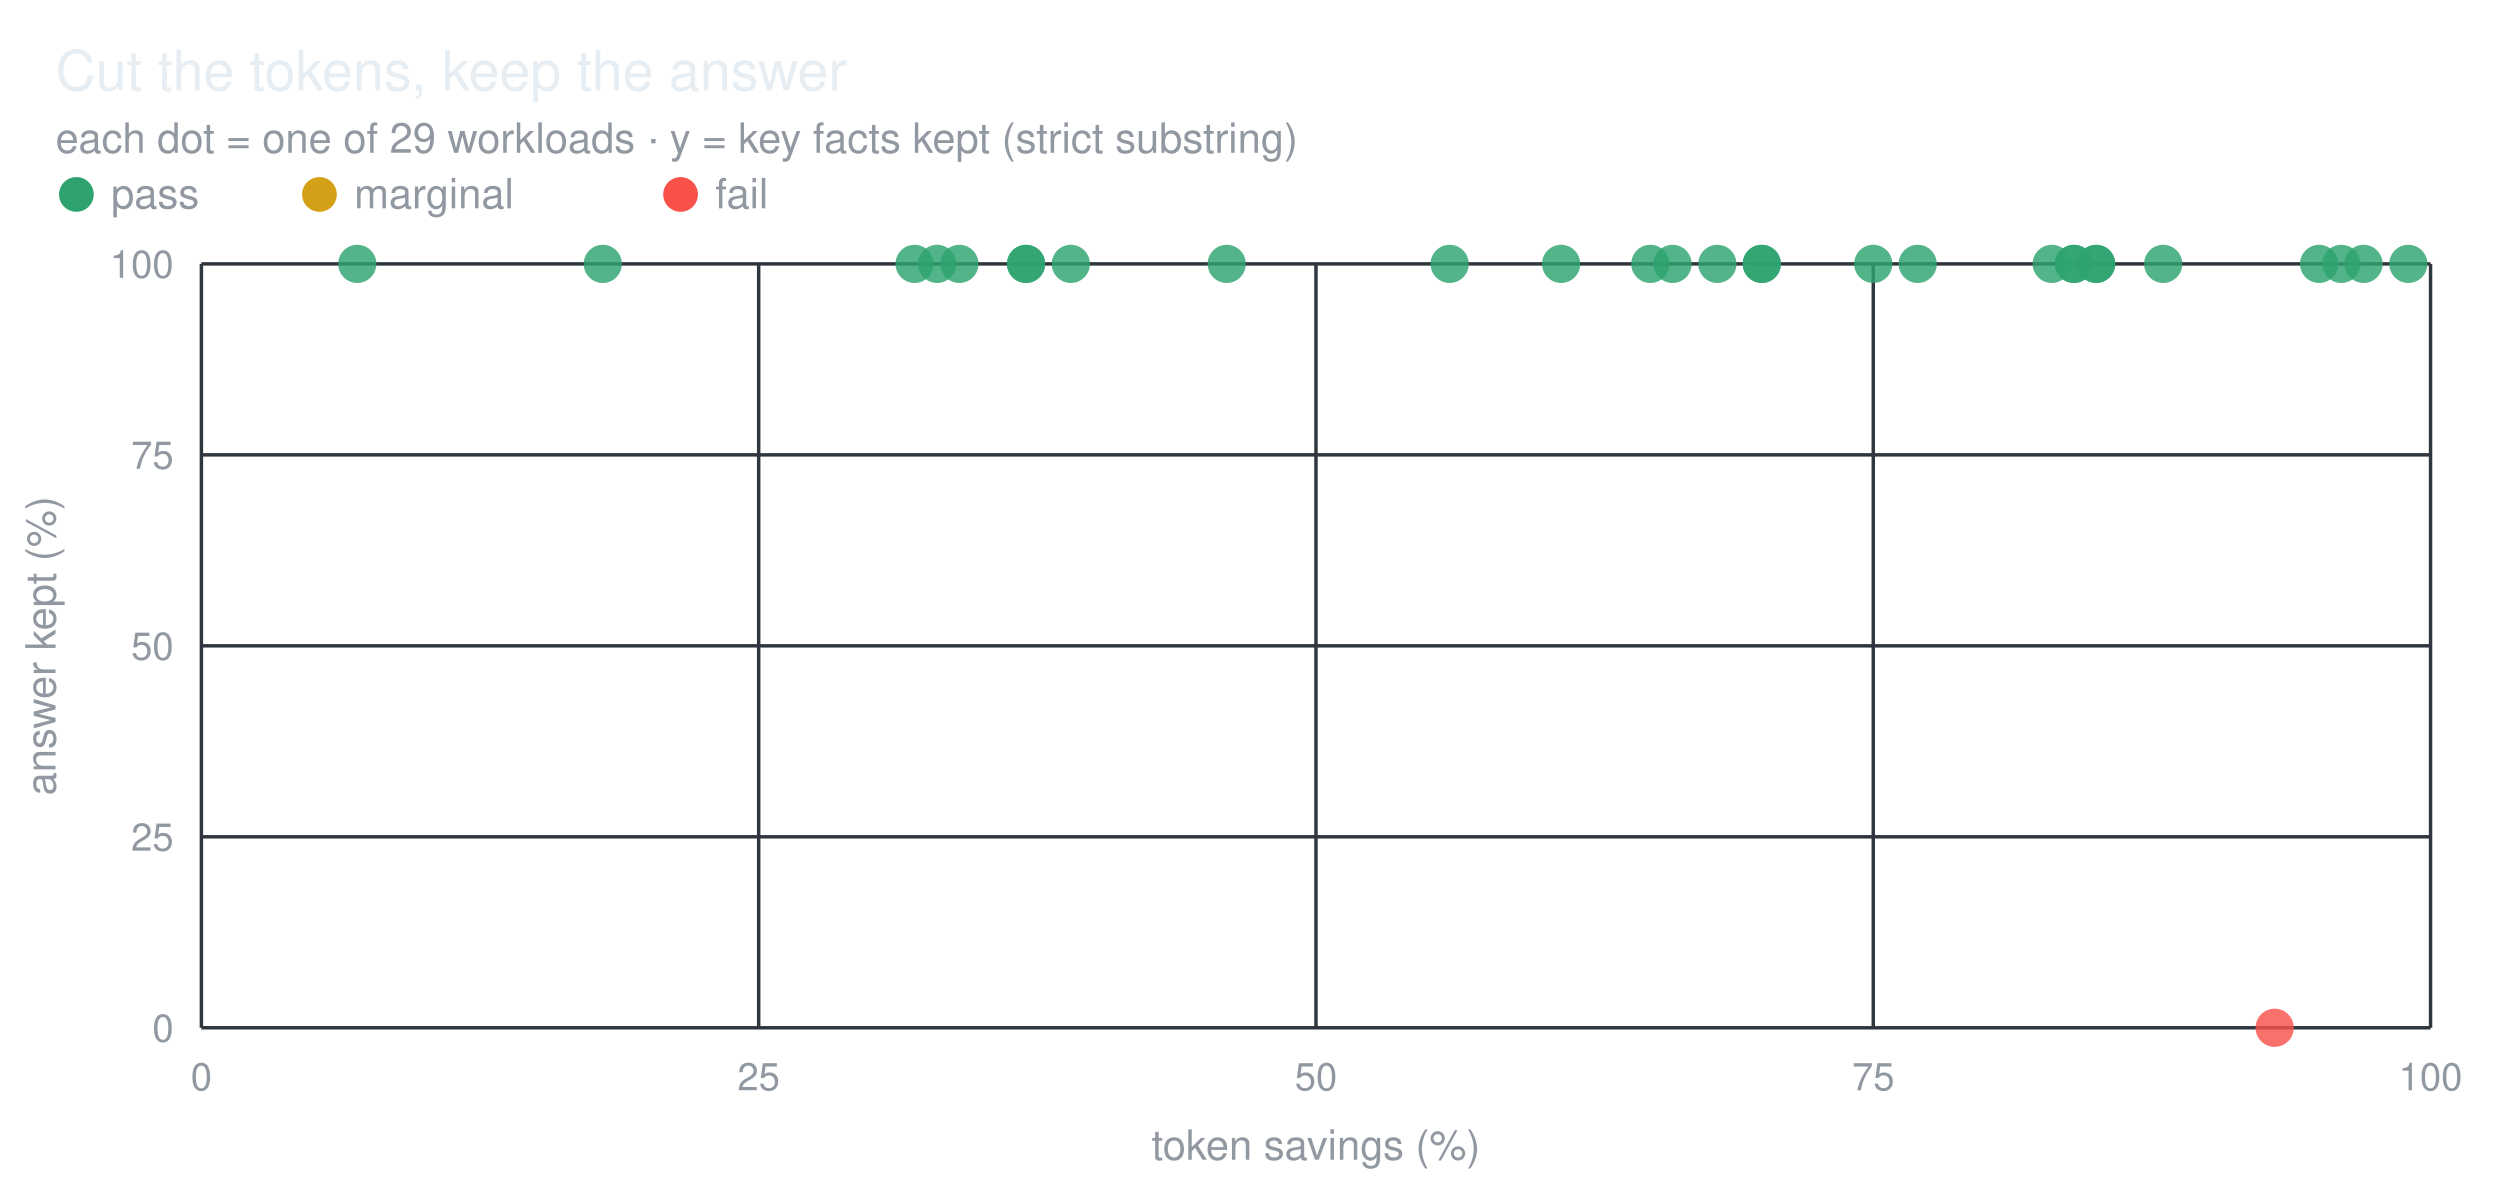
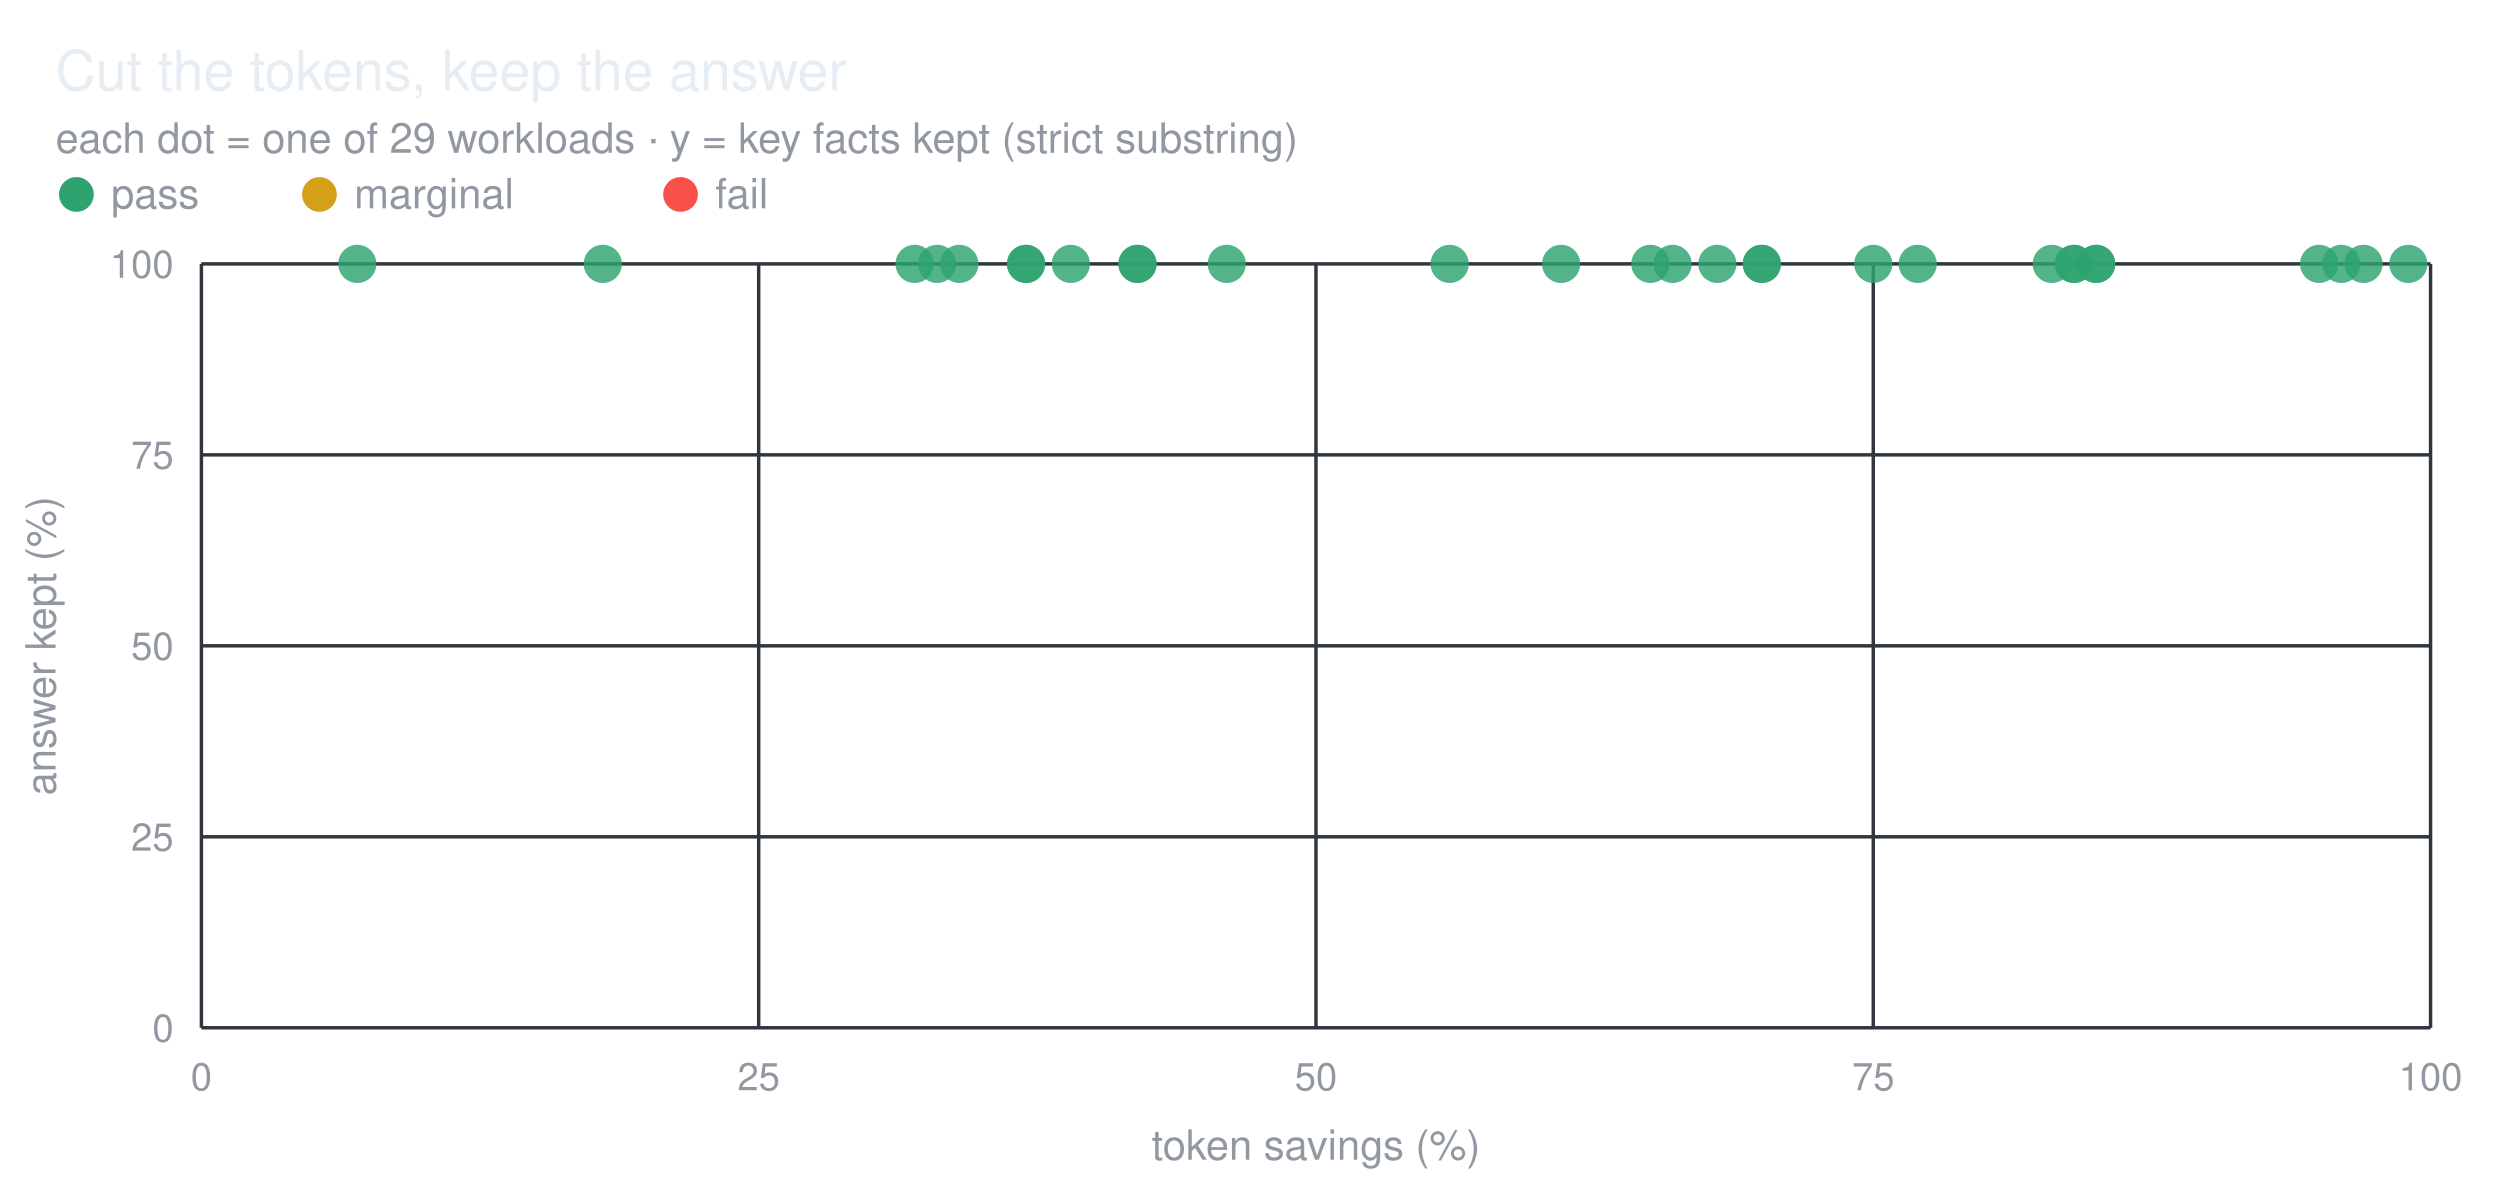
<svg xmlns="http://www.w3.org/2000/svg" width="720" height="342" viewBox="0 0 720 342" font-family="-apple-system,BlinkMacSystemFont,'Segoe UI',Helvetica,Arial,sans-serif" role="img" aria-label="Scatter of token savings versus answer kept across 29 workloads">
  <line x1="58" y1="76" x2="58" y2="296" stroke="#30363d" stroke-width="1" />
  <line x1="58" y1="296" x2="700" y2="296" stroke="#30363d" stroke-width="1" />
  <text x="58" y="314" fill="#9198a1" font-size="11" text-anchor="middle">0</text>
  <text x="50" y="300" fill="#9198a1" font-size="11" text-anchor="end">0</text>
  <line x1="218.5" y1="76" x2="218.5" y2="296" stroke="#30363d" stroke-width="1" />
  <line x1="58" y1="241" x2="700" y2="241" stroke="#30363d" stroke-width="1" />
  <text x="218.5" y="314" fill="#9198a1" font-size="11" text-anchor="middle">25</text>
  <text x="50" y="245" fill="#9198a1" font-size="11" text-anchor="end">25</text>
  <line x1="379" y1="76" x2="379" y2="296" stroke="#30363d" stroke-width="1" />
  <line x1="58" y1="186" x2="700" y2="186" stroke="#30363d" stroke-width="1" />
  <text x="379" y="314" fill="#9198a1" font-size="11" text-anchor="middle">50</text>
  <text x="50" y="190" fill="#9198a1" font-size="11" text-anchor="end">50</text>
  <line x1="539.5" y1="76" x2="539.5" y2="296" stroke="#30363d" stroke-width="1" />
  <line x1="58" y1="131" x2="700" y2="131" stroke="#30363d" stroke-width="1" />
  <text x="539.5" y="314" fill="#9198a1" font-size="11" text-anchor="middle">75</text>
  <text x="50" y="135" fill="#9198a1" font-size="11" text-anchor="end">75</text>
  <line x1="700" y1="76" x2="700" y2="296" stroke="#30363d" stroke-width="1" />
  <line x1="58" y1="76" x2="700" y2="76" stroke="#30363d" stroke-width="1" />
  <text x="700" y="314" fill="#9198a1" font-size="11" text-anchor="middle">100</text>
  <text x="50" y="80" fill="#9198a1" font-size="11" text-anchor="end">100</text>
  <text x="379" y="334" fill="#9198a1" font-size="12" text-anchor="middle">token savings (%)</text>
  <text x="16" y="186" fill="#9198a1" font-size="12" text-anchor="middle" transform="rotate(-90 16 186)">answer kept (%)</text>
  <circle cx="597.3" cy="76.0" r="5.5" fill="#2ea36f" fill-opacity="0.82" />
  <circle cx="667.9" cy="76.0" r="5.5" fill="#2ea36f" fill-opacity="0.82" />
  <circle cx="552.3" cy="76.0" r="5.5" fill="#2ea36f" fill-opacity="0.82" />
  <circle cx="308.4" cy="76.0" r="5.5" fill="#2ea36f" fill-opacity="0.82" />
  <circle cx="353.3" cy="76.0" r="5.5" fill="#2ea36f" fill-opacity="0.82" />
  <circle cx="295.5" cy="76.0" r="5.5" fill="#2ea36f" fill-opacity="0.82" />
  <circle cx="295.5" cy="76.0" r="5.5" fill="#2ea36f" fill-opacity="0.82" />
  <circle cx="417.5" cy="76.0" r="5.5" fill="#2ea36f" fill-opacity="0.82" />
  <circle cx="475.3" cy="76.0" r="5.5" fill="#2ea36f" fill-opacity="0.82" />
  <circle cx="173.6" cy="76.0" r="5.5" fill="#2ea36f" fill-opacity="0.82" />
  <circle cx="263.4" cy="76.0" r="5.5" fill="#2ea36f" fill-opacity="0.82" />
  <circle cx="269.9" cy="76.0" r="5.5" fill="#2ea36f" fill-opacity="0.82" />
  <circle cx="481.7" cy="76.0" r="5.5" fill="#2ea36f" fill-opacity="0.82" />
  <circle cx="507.4" cy="76.0" r="5.5" fill="#2ea36f" fill-opacity="0.82" />
  <circle cx="674.3" cy="76.0" r="5.5" fill="#2ea36f" fill-opacity="0.82" />
  <circle cx="597.3" cy="76.0" r="5.5" fill="#2ea36f" fill-opacity="0.82" />
  <circle cx="449.6" cy="76.0" r="5.5" fill="#2ea36f" fill-opacity="0.82" />
  <circle cx="680.7" cy="76.0" r="5.5" fill="#2ea36f" fill-opacity="0.82" />
-   <circle cx="623.0" cy="76.0" r="5.5" fill="#2ea36f" fill-opacity="0.82" />
-   <circle cx="655.1" cy="296.0" r="5.5" fill="#f85149" fill-opacity="0.82" />
+   <circle cx="327.6" cy="76.0" r="5.5" fill="#2ea36f" fill-opacity="0.82" />
+   <circle cx="327.6" cy="76.0" r="5.5" fill="#2ea36f" fill-opacity="0.82" />
  <circle cx="603.7" cy="76.0" r="5.5" fill="#2ea36f" fill-opacity="0.82" />
  <circle cx="590.9" cy="76.0" r="5.5" fill="#2ea36f" fill-opacity="0.82" />
  <circle cx="693.6" cy="76.0" r="5.5" fill="#2ea36f" fill-opacity="0.82" />
  <circle cx="507.4" cy="76.0" r="5.5" fill="#2ea36f" fill-opacity="0.82" />
  <circle cx="494.6" cy="76.0" r="5.5" fill="#2ea36f" fill-opacity="0.82" />
  <circle cx="539.5" cy="76.0" r="5.5" fill="#2ea36f" fill-opacity="0.82" />
  <circle cx="603.7" cy="76.0" r="5.5" fill="#2ea36f" fill-opacity="0.82" />
  <circle cx="102.9" cy="76.0" r="5.5" fill="#2ea36f" fill-opacity="0.82" />
  <circle cx="276.3" cy="76.0" r="5.5" fill="#2ea36f" fill-opacity="0.82" />
  <text x="16" y="26" fill="#e6edf3" font-size="16" font-weight="500">Cut the tokens, keep the answer</text>
  <text x="16" y="44" fill="#9198a1" font-size="12">each dot = one of 29 workloads · y = key facts kept (strict substring)</text>
  <circle cx="22" cy="56" r="5" fill="#2ea36f" />
  <text x="32" y="60" fill="#9198a1" font-size="12">pass</text>
  <circle cx="92" cy="56" r="5" fill="#d4a017" />
  <text x="102" y="60" fill="#9198a1" font-size="12">marginal</text>
  <circle cx="196" cy="56" r="5" fill="#f85149" />
  <text x="206" y="60" fill="#9198a1" font-size="12">fail</text>
</svg>
